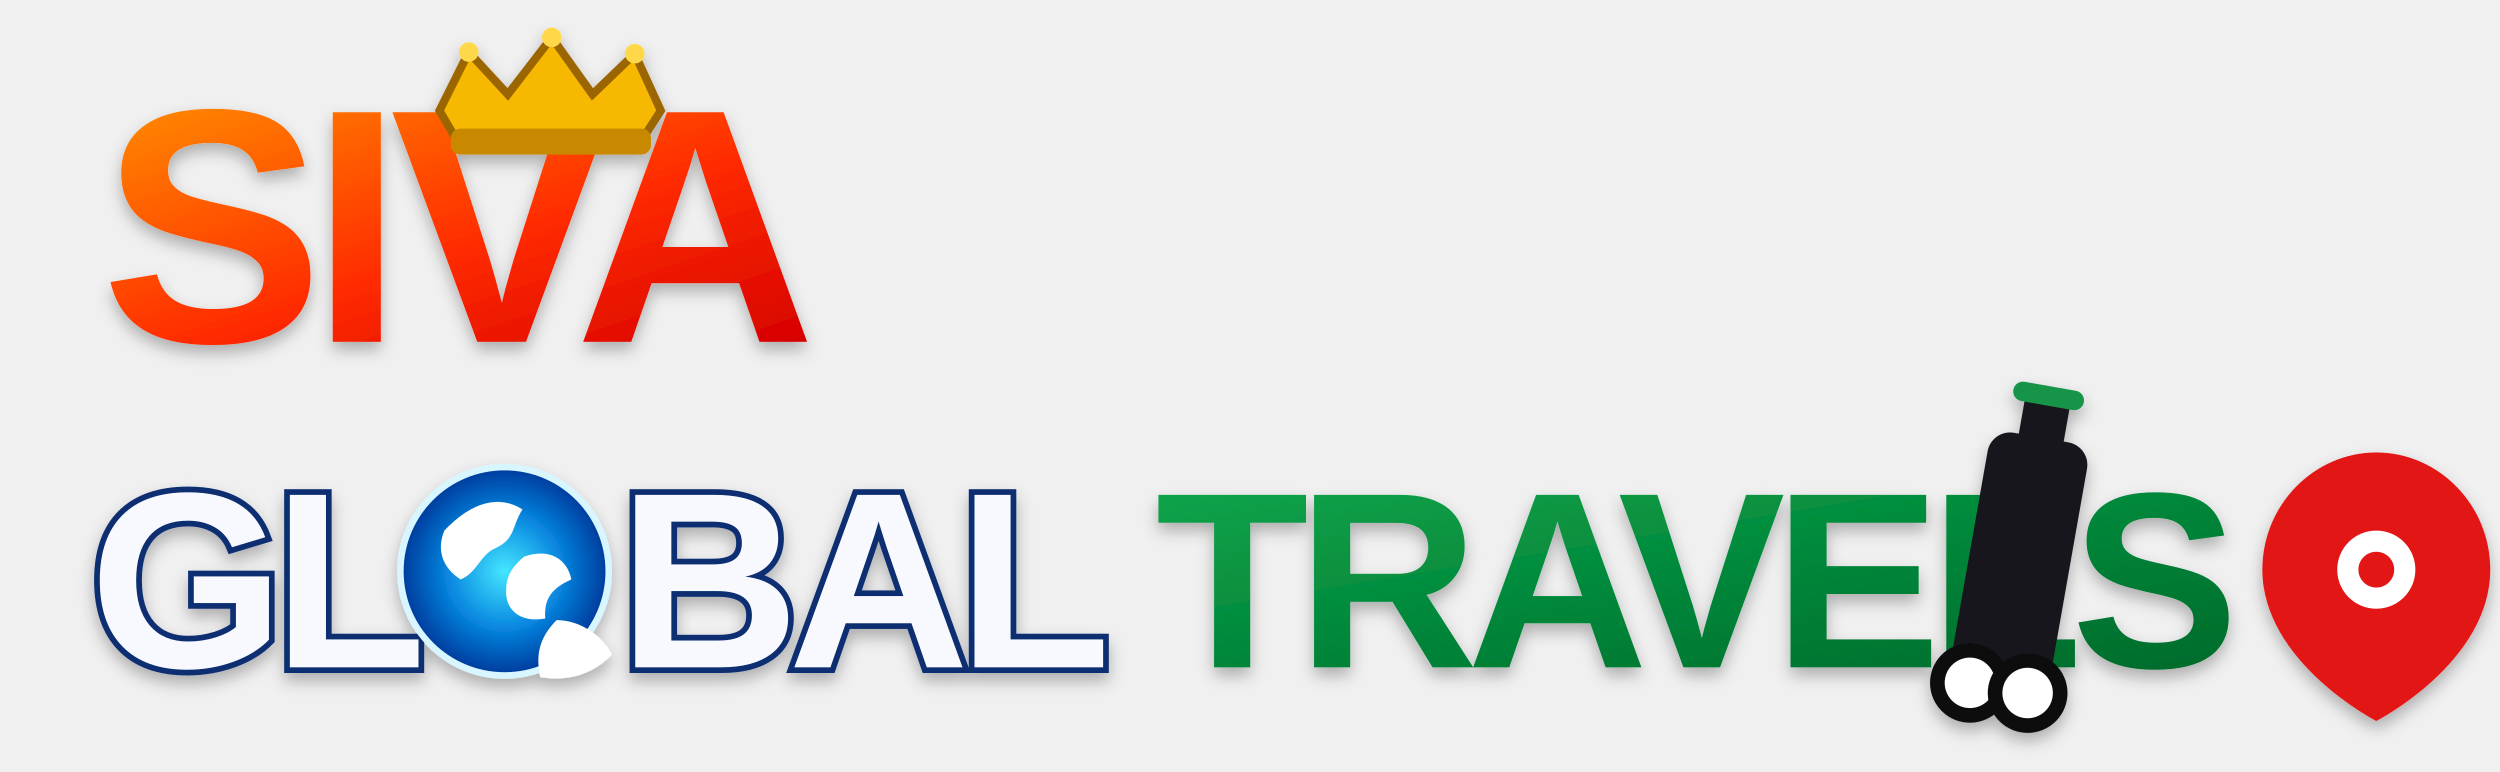
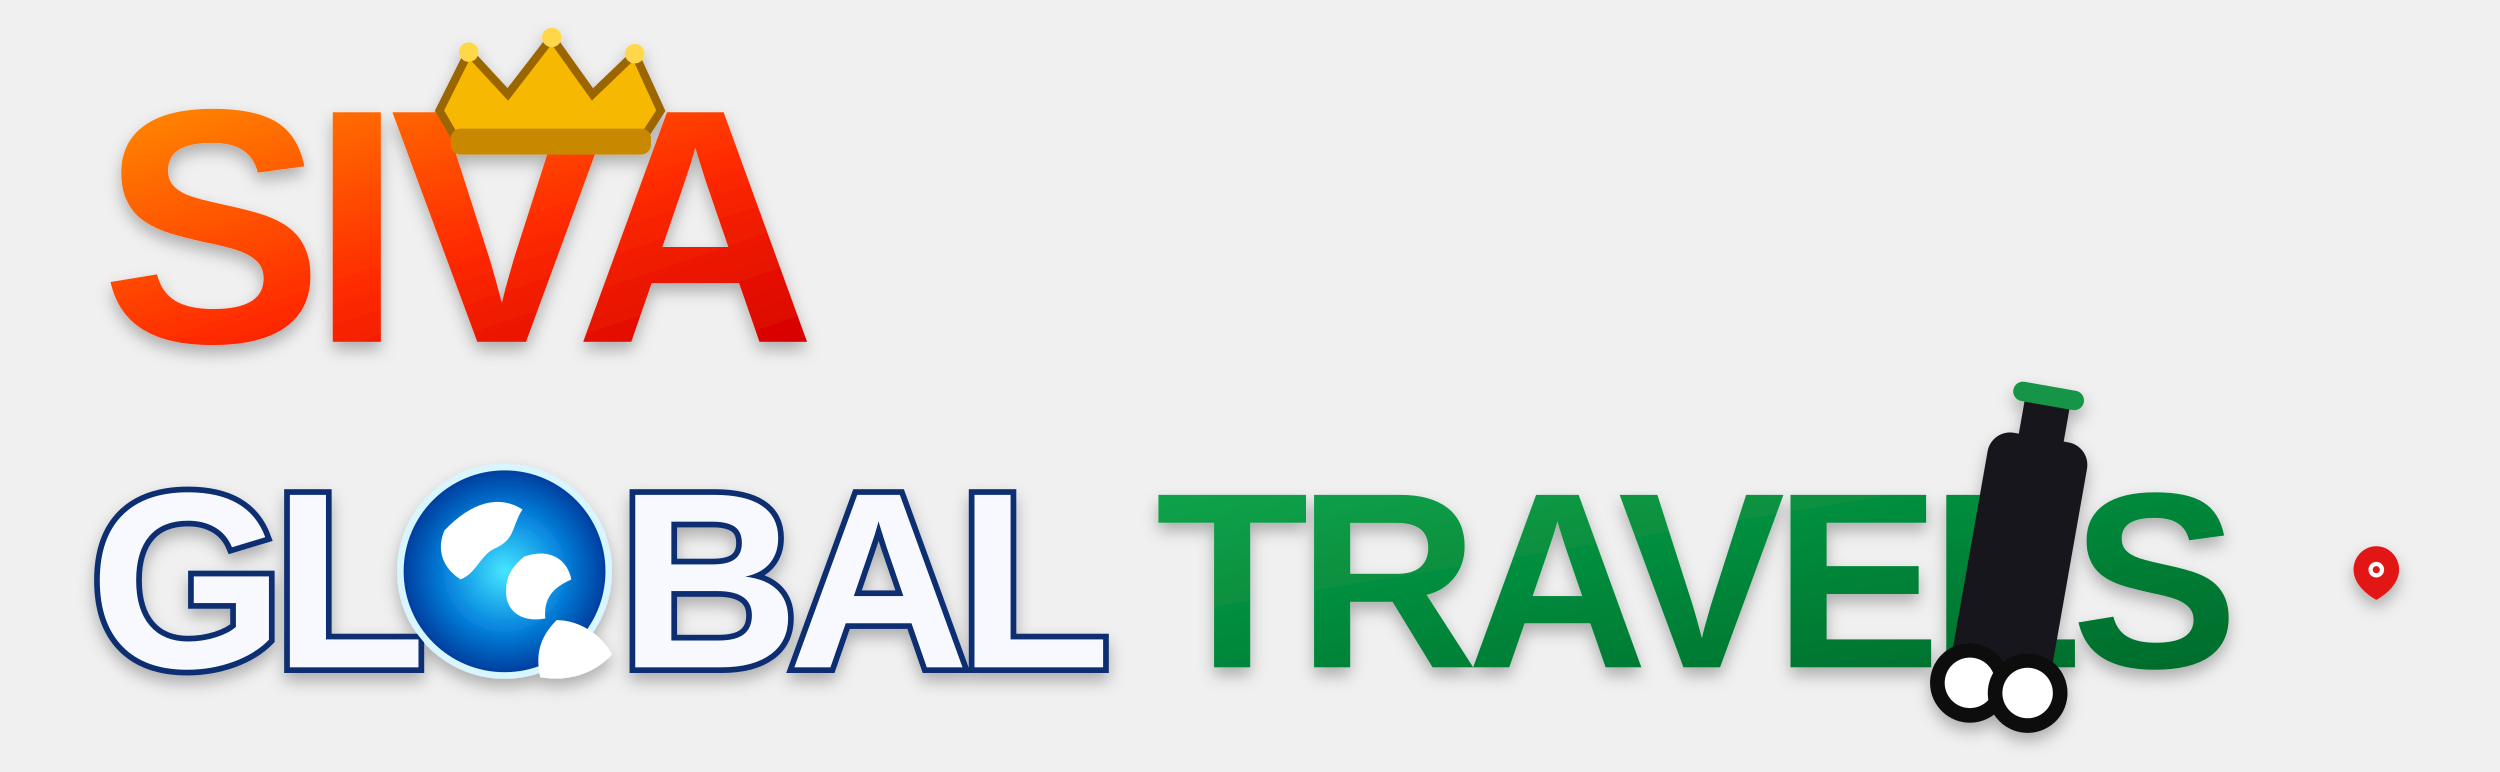
<svg xmlns="http://www.w3.org/2000/svg" viewBox="0 0 1536 474">
  <defs>
    <linearGradient id="r" x1="0" y1="0" x2="1" y2="1">
      <stop stop-color="#ff8a00" />
      <stop offset=".55" stop-color="#ff2b00" />
      <stop offset="1" stop-color="#d50000" />
    </linearGradient>
    <linearGradient id="g" x1="0" y1="0" x2="1" y2="1">
      <stop stop-color="#0aa34a" />
      <stop offset="1" stop-color="#006b2b" />
    </linearGradient>
    <radialGradient id="e">
      <stop stop-color="#45e6ff" />
      <stop offset=".55" stop-color="#0786df" />
      <stop offset="1" stop-color="#003a9b" />
    </radialGradient>
    <filter id="s">
      <feDropShadow dx="0" dy="5" stdDeviation="5" flood-opacity=".28" />
    </filter>
  </defs>
  <g filter="url(#s)">
    <text x="62" y="210" font-family="Arial Black,Arial,sans-serif" font-size="205" font-weight="900" letter-spacing="-8" fill="url(#r)">SIVA</text>
    <g transform="translate(270 20)">
      <path d="M0 48 L18 12 L42 38 L69 3 L94 38 L120 13 L136 48 L125 65 L10 65 Z" fill="#f6b800" stroke="#9b6500" stroke-width="5" />
      <circle cx="18" cy="12" r="6" fill="#ffd84a" />
      <circle cx="69" cy="3" r="6" fill="#ffd84a" />
      <circle cx="120" cy="13" r="6" fill="#ffd84a" />
      <rect x="7" y="59" width="123" height="16" rx="6" fill="#c88900" />
    </g>
    <text x="55" y="410" font-family="Arial Black,Arial,sans-serif" font-size="154" font-weight="900" letter-spacing="-7" fill="#f7f9ff" stroke="#0b2d70" stroke-width="7" paint-order="stroke">GL</text>
    <g transform="translate(245 286)">
      <circle cx="65" cy="65" r="64" fill="url(#e)" stroke="#d7f6ff" stroke-width="4" />
      <path d="M28 40c17-18 34-22 48-13-7 11-4 18-17 24-9 4-11 15-21 19-11-7-15-18-10-30zm49 16c17-6 27 3 29 14-11 5-17 11-16 24-16 3-25-6-24-18 0-9 5-15 11-20zm20 39c15 0 28 10 34 21-11 12-27 17-44 14-3-13-1-24 10-35z" fill="#fff" />
    </g>
    <text x="380" y="410" font-family="Arial Black,Arial,sans-serif" font-size="154" font-weight="900" letter-spacing="-7" fill="#f7f9ff" stroke="#0b2d70" stroke-width="7" paint-order="stroke">BAL</text>
    <text x="710" y="410" font-family="Arial Black,Arial,sans-serif" font-size="154" font-weight="900" letter-spacing="-7" fill="url(#g)">TRAVELS</text>
    <g transform="translate(1195 230) rotate(10)">
      <rect x="34" y="28" width="62" height="151" rx="14" fill="#15191d" />
      <rect x="51" y="0" width="28" height="45" rx="7" fill="#15191d" />
      <rect x="43" y="-4" width="44" height="12" rx="6" fill="#159447" />
      <circle cx="48" cy="184" r="20" fill="#fff" stroke="#111" stroke-width="9" />
      <circle cx="84" cy="184" r="20" fill="#fff" stroke="#111" stroke-width="9" />
    </g>
-     <path d="M1390 350c0-40 32-72 70-72s70 32 70 72c0 57-70 93-70 93s-70-36-70-93z" fill="#e31818" />
-     <circle cx="1460" cy="350" r="24" fill="#fff" />
-     <circle cx="1460" cy="350" r="11" fill="#e31818" />
+     <g transform="translate(1168 280) scale(.2)">
+       <path d="M1390 350c0-40 32-72 70-72s70 32 70 72c0 57-70 93-70 93s-70-36-70-93z" fill="#e31818" />
+       <circle cx="1460" cy="350" r="24" fill="#fff" />
+       <circle cx="1460" cy="350" r="11" fill="#e31818" />
+     </g>
  </g>
</svg>
